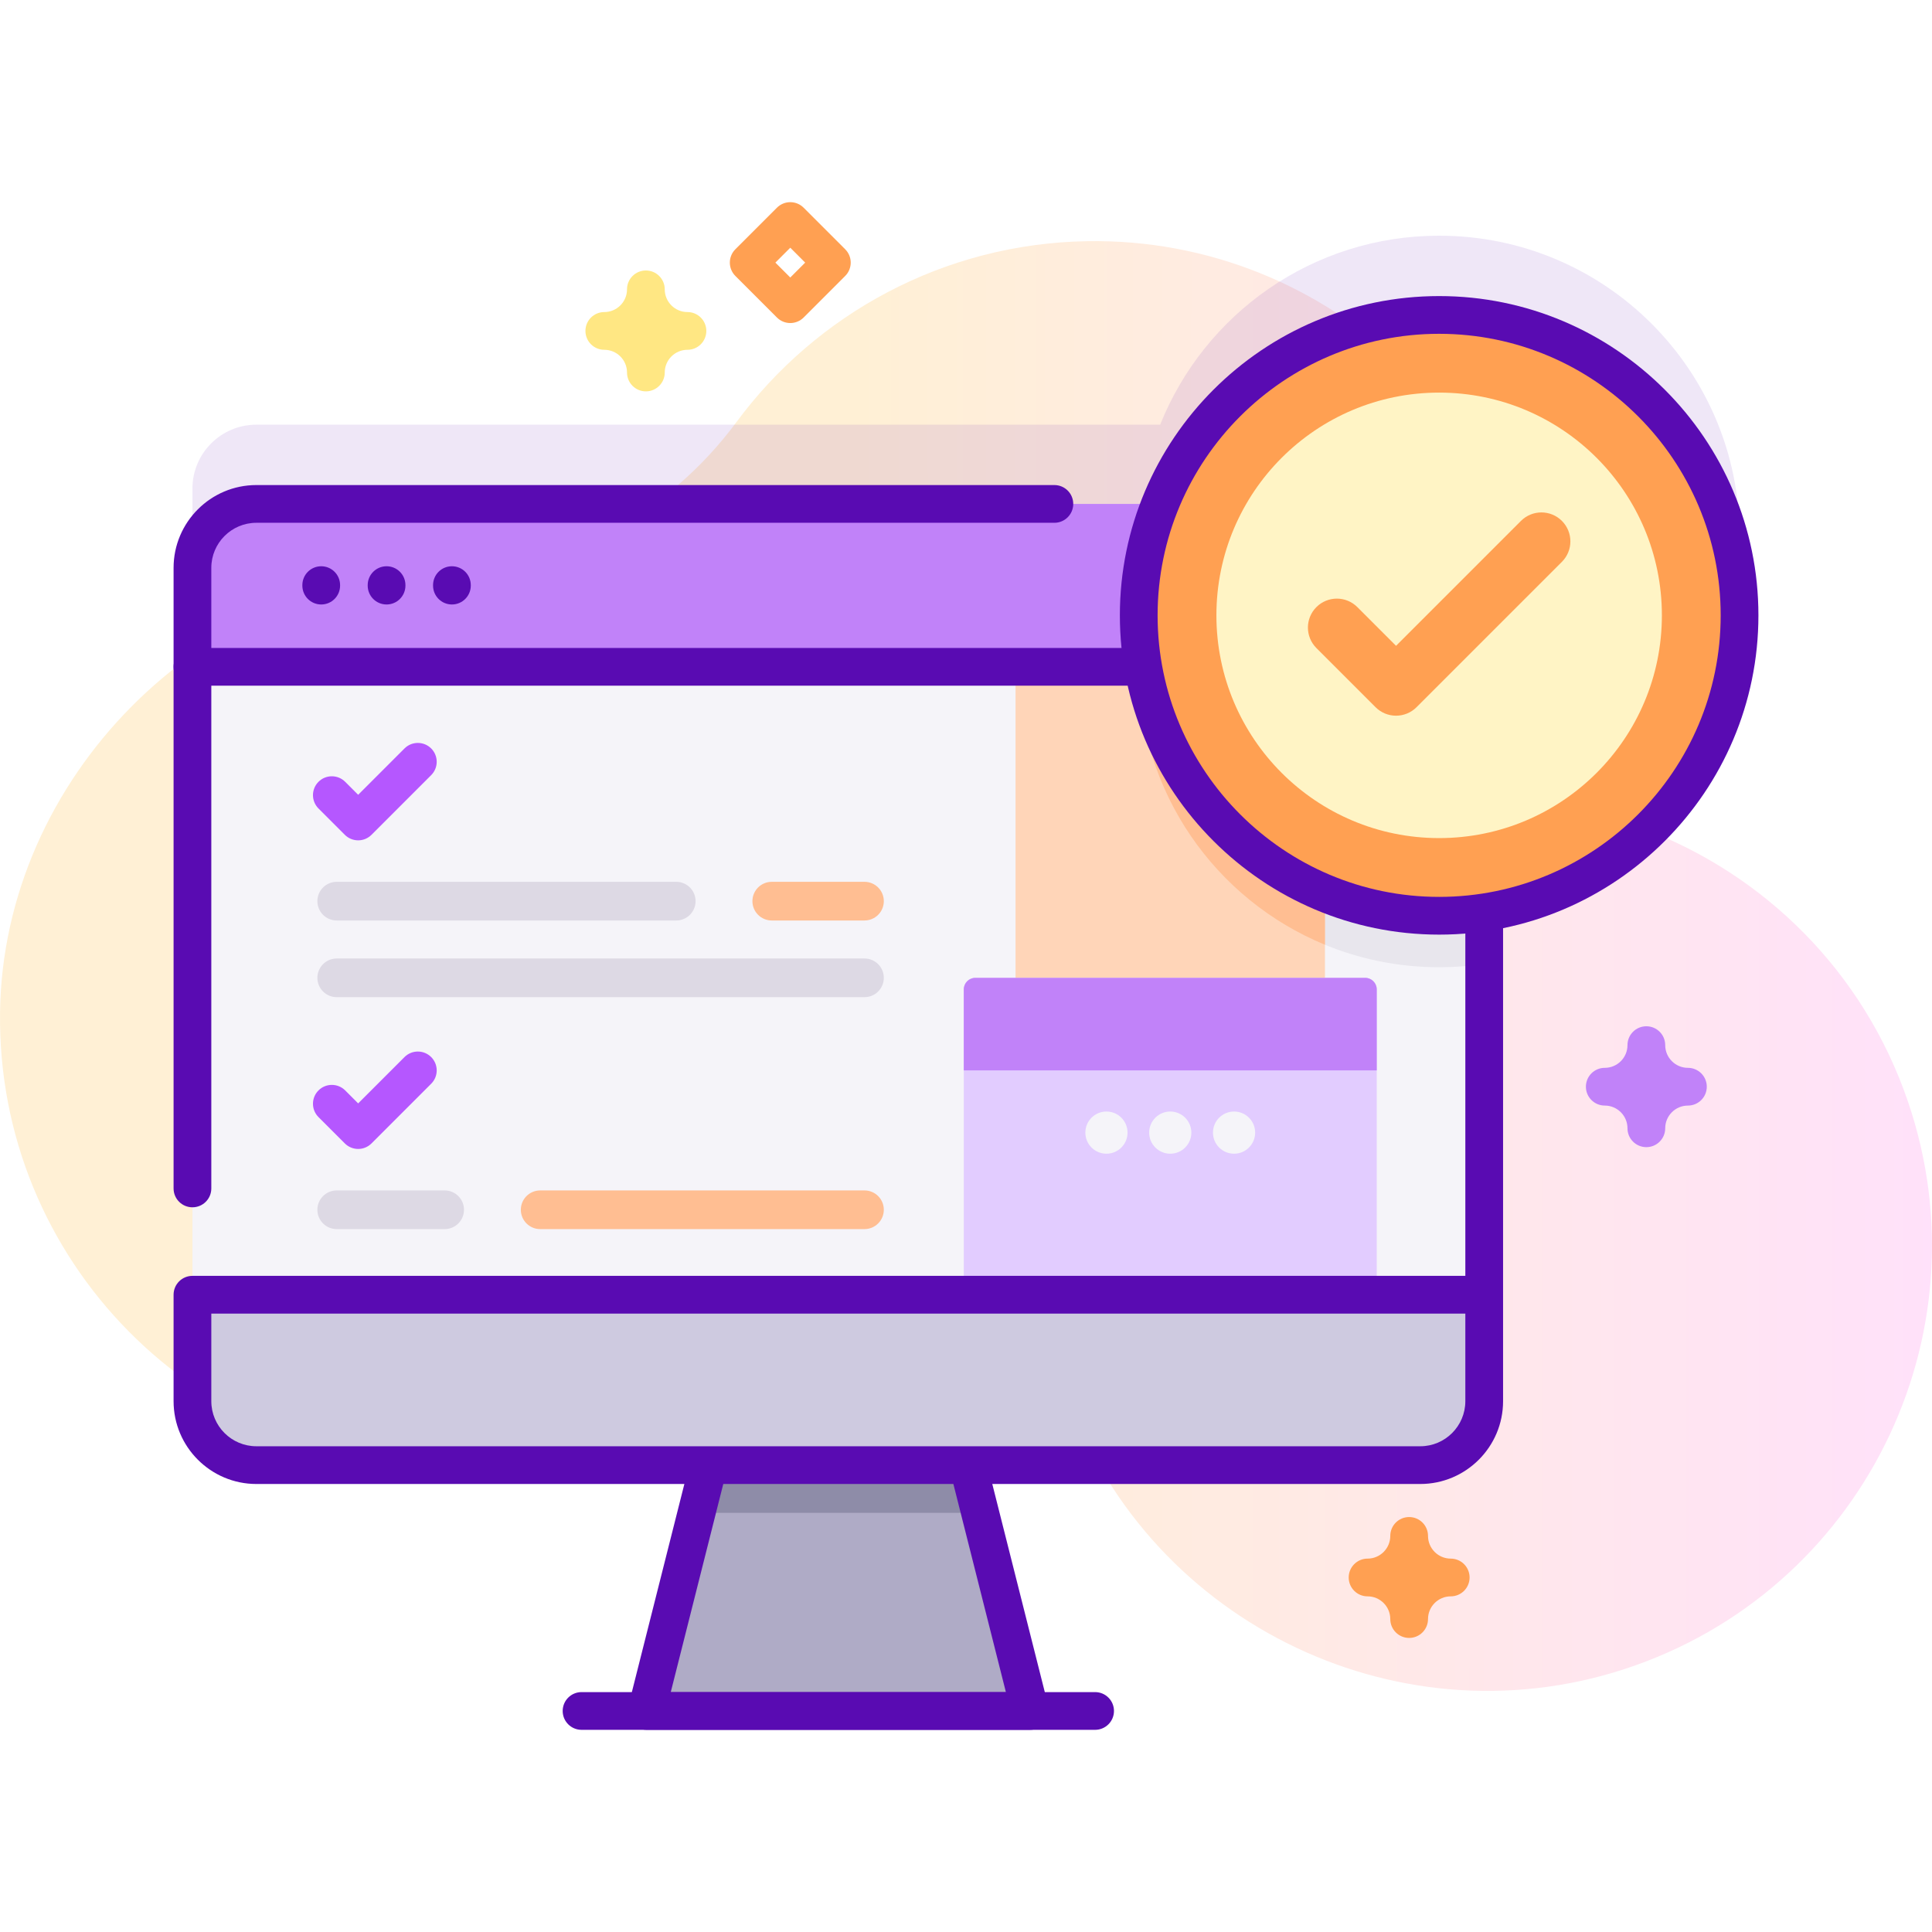
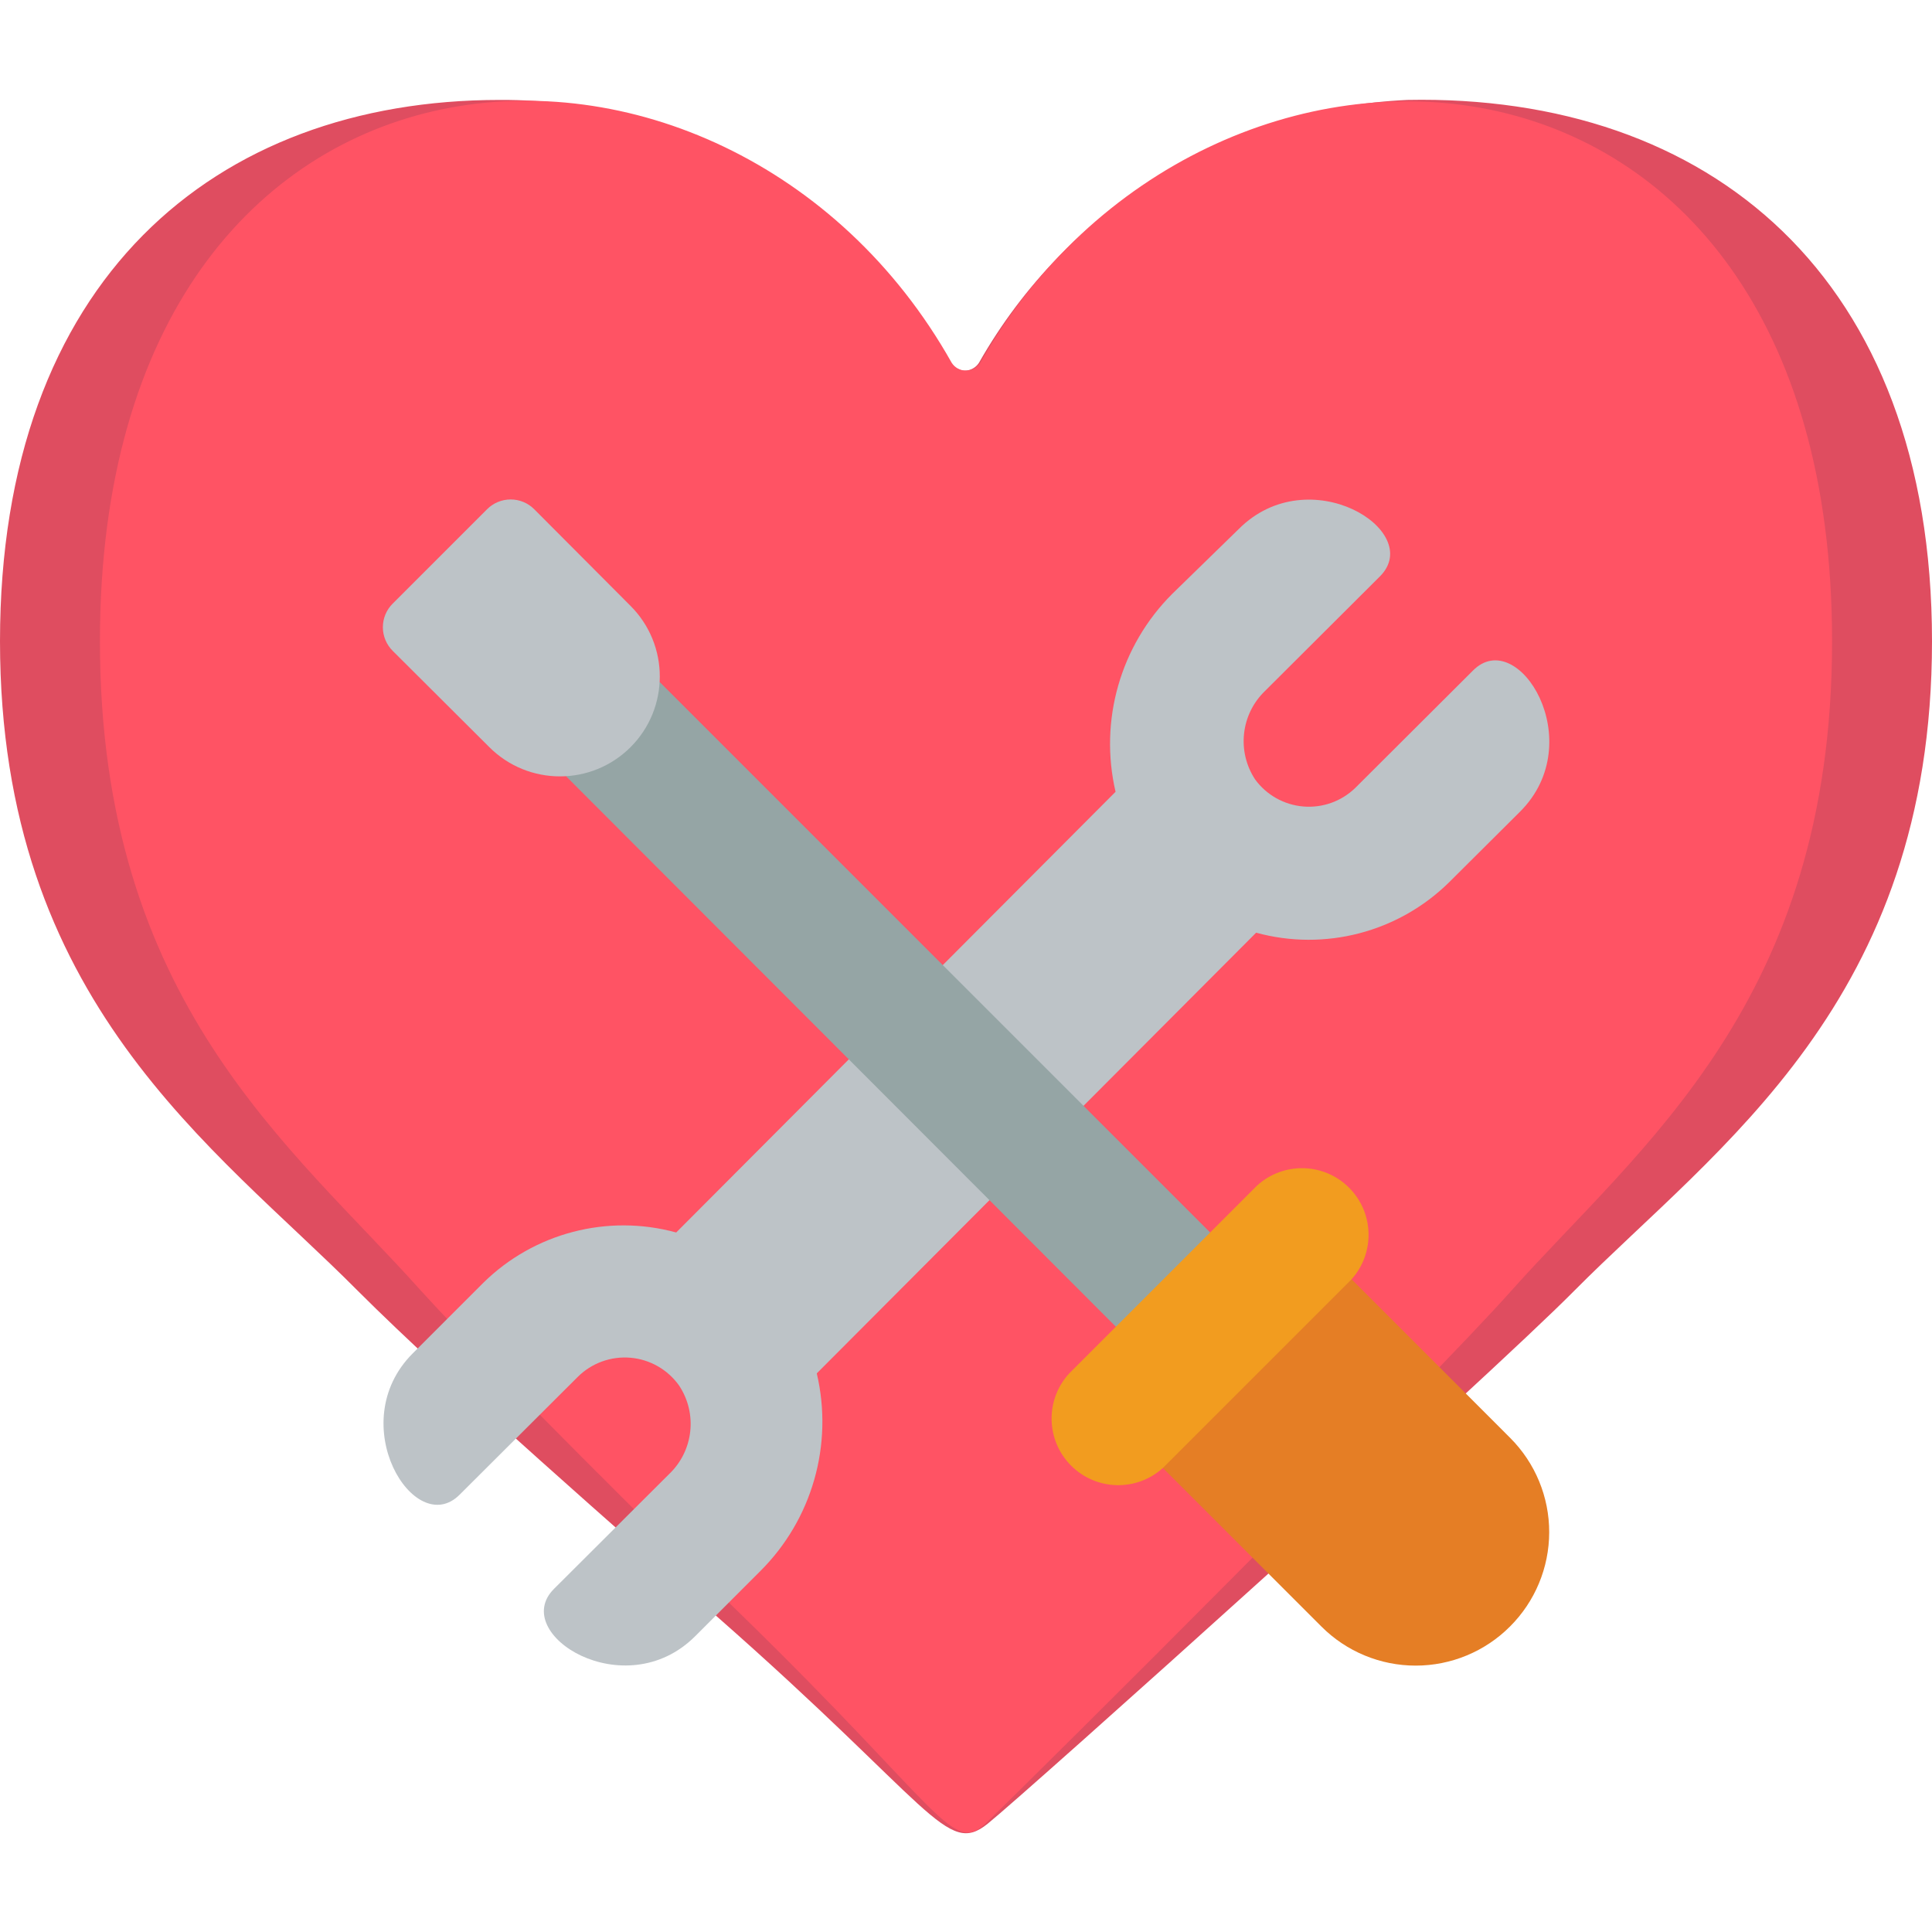
- <svg xmlns="http://www.w3.org/2000/svg" id="Capa_1" enable-background="new 0 0 512 512" height="512" viewBox="0 0 512 512" width="512">
-   <linearGradient id="SVGID_1_" gradientUnits="userSpaceOnUse" x1="225.816" x2="864.887" y1="256.003" y2="256.003">
-     <stop offset=".001" stop-color="#fff0d5" />
-     <stop offset=".511" stop-color="#ffdfff" />
-     <stop offset="1" stop-color="#d9ceff" />
-   </linearGradient>
-   <path d="m505.626 291.92c-11.826-34.61-38.138-60.16-69.852-72.202-16.43-6.239-27.346-21.856-27.587-39.429-.005-.384-.012-.769-.021-1.154-1.507-64.582-55.488-116.33-120.077-115.221-38.094.654-71.788 19.355-92.905 47.92-18.185 24.599-46.49 39.965-77.08 39.949-.898 0-1.797.009-2.7.029-61.917 1.354-114.567 54.478-115.393 116.404-.88 65.931 52.302 119.654 118.032 119.654 50.947 0 94.349-32.277 110.886-77.497 4.327-11.832 17.152-18.174 29.283-14.772.151.042.303.085.455.127 11.099 3.064 18.458 13.64 17.55 25.119-1.217 15.383.581 31.255 5.798 46.796 20.521 61.135 87.188 94.685 148.493 74.68 62.711-20.465 96.379-88.185 75.118-150.403z" fill="url(#SVGID_1_)" />
-   <path d="m461 142.074c0-43.968-35.643-79.612-79.612-79.612-33.531 0-62.199 20.74-73.931 50.082h-239.515c-9.357 0-16.942 7.585-16.942 16.941v220.846c0 9.357 7.585 16.942 16.942 16.942h308.447c9.357 0 16.942-7.585 16.942-16.942v-129.54c38.302-5.762 67.669-38.808 67.669-78.717z" fill="#590bb2" opacity=".1" />
-   <path d="m272.986 453.429h-101.642l13.247-52.516 7.079-28.052h60.99l7.079 28.052z" fill="#afabc6" />
-   <path d="m259.739 400.913h-75.148l7.079-28.052h60.99z" fill="#8e8ca8" />
-   <path d="m272.989 458.424h-101.648c-1.542 0-2.997-.711-3.944-1.927s-1.281-2.801-.903-4.296l15.997-63.397c.675-2.678 3.393-4.298 6.071-3.625 2.677.676 4.3 3.394 3.624 6.071l-14.427 57.174h88.813l-14.557-57.69c-.676-2.677.947-5.396 3.624-6.071 2.679-.673 5.396.947 6.071 3.625l16.127 63.914c.378 1.495.044 3.08-.903 4.296s-2.403 1.926-3.945 1.926z" fill="#590bb2" />
-   <path d="m376.389 388.273h-308.447c-9.357 0-16.942-7.585-16.942-16.941v-220.846c0-9.357 7.585-16.942 16.942-16.942h308.447c9.357 0 16.941 7.585 16.941 16.942v220.846c0 9.356-7.585 16.941-16.941 16.941z" fill="#f5f4f9" />
-   <path d="m393.327 150.482v104.954c-3.897.583-7.876.89-11.937.89-43.972 0-79.618-35.646-79.618-79.608 0-15.915 4.664-30.737 12.714-43.174h61.903c9.359-.001 16.938 7.589 16.938 16.938z" fill="#e8e6ed" />
-   <path d="m269.133 147.679h81.991v195.435h-81.991z" fill="#ffd5b8" />
-   <path d="m351.125 147.679v102.684c-28.967-11.906-49.352-40.402-49.352-73.645 0-10.249 1.933-20.038 5.462-29.039z" fill="#ffbe92" />
-   <path d="m364.852 343.116h-109.444v-80.913c0-1.695 1.374-3.069 3.069-3.069h103.308c1.695 0 3.069 1.374 3.069 3.069v80.913z" fill="#e2ccff" />
-   <path d="m364.852 283.668h-109.444v-21.464c0-1.695 1.374-3.069 3.069-3.069h103.308c1.695 0 3.069 1.374 3.069 3.069v21.464z" fill="#c182f9" />
-   <path d="m393.33 176.713v-26.227c0-9.357-7.585-16.942-16.941-16.942h-308.447c-9.356 0-16.942 7.585-16.942 16.942v26.227z" fill="#c182f9" />
-   <path d="m301.772 181.713h-250.772c-2.762 0-5-2.239-5-5s2.238-5 5-5h250.772c2.762 0 5 2.239 5 5s-2.238 5-5 5z" fill="#590bb2" />
-   <path d="m51 343.116v28.215c0 9.357 7.585 16.941 16.942 16.941h308.447c9.356 0 16.941-7.585 16.941-16.941v-28.215z" fill="#cecae0" />
-   <g fill="#590bb2">
-     <path d="m290.214 458.424h-136.097c-2.762 0-5-2.239-5-5s2.238-5 5-5h136.097c2.762 0 5 2.239 5 5s-2.238 5-5 5z" />
-     <path d="m85.127 160.194c-2.762 0-5-2.239-5-5v-.13c0-2.761 2.238-5 5-5s5 2.239 5 5v.13c0 2.761-2.238 5-5 5z" />
-     <path d="m102.445 160.194c-2.762 0-5-2.239-5-5v-.13c0-2.761 2.238-5 5-5s5 2.239 5 5v.13c0 2.761-2.238 5-5 5z" />
-     <path d="m119.764 160.194c-2.762 0-5-2.239-5-5v-.13c0-2.761 2.238-5 5-5s5 2.239 5 5v.13c0 2.761-2.239 5-5 5z" />
-     <path d="m376.389 393.273h-308.448c-12.098 0-21.941-9.843-21.941-21.942v-28.215c0-2.761 2.238-5 5-5h337.33v-94.178c0-2.761 2.238-5 5-5s5 2.239 5 5v127.393c0 12.099-9.843 21.942-21.941 21.942zm-320.389-45.157v23.215c0 6.585 5.356 11.942 11.941 11.942h308.447c6.585 0 11.941-5.357 11.941-11.942v-23.215z" />
-     <path d="m51 319.947c-2.762 0-5-2.239-5-5v-164.461c0-12.099 9.843-21.941 21.941-21.941h211.479c2.762 0 5 2.239 5 5s-2.238 5-5 5h-211.479c-6.585 0-11.941 5.357-11.941 11.941v164.461c0 2.761-2.238 5-5 5z" />
+ <svg xmlns="http://www.w3.org/2000/svg" height="512" viewBox="0 0 58 52" width="512">
+   <g id="025---Health-Repair" fill="none" transform="translate(0 -1)">
+     <path id="Shape" d="m58 17.25c0 10.83-6.44 15.17-10.74 19.5-2.59 2.62-16.37 15-17.61 16s-1.65-.53-8.16-6.25c-2.48-2.17-8-7-10.75-9.75-4.3-4.33-10.74-8.67-10.74-19.5s6.44-16.25 15-16.25c5.611-.031 10.794 2.992 13.53 7.89.094.147.256.236.43.236s.336-.089.43-.236c2.647-4.665 7.503-7.644 12.86-7.89 9.05-.18 15.75 5.29 15.75 16.25z" fill="#df4d60" />
+     <path id="Shape" d="m55 17.25c0 10.83-5.77 15.17-9.63 19.5-2.47 2.78-14.15 14.43-15.79 16-1 .92-1.32-.42-7.31-6.26-2.25-2.19-7.13-7-9.64-9.75-3.86-4.32-9.63-8.66-9.63-19.49 0-19.44 18.83-20.35 25.57-8.36.094.147.256.236.43.236s.336-.089.43-.236c6.7-11.89 25.57-11.16 25.57 8.36z" fill="#ff5364" />
+     <path id="Shape" d="m37.71 26-13.19 13.23c.504 2.141-.14 4.39-1.7 5.94l-1.95 1.95c-2.11 2.11-5.59-.07-4.24-1.42l3.46-3.45c.728-.695.854-1.81.3-2.65-.34-.482-.876-.79-1.464-.84s-1.169.162-1.586.58l-3.54 3.53c-1.35 1.36-3.51-2.14-1.41-4.24l2.12-2.12c1.523-1.498 3.729-2.074 5.79-1.51l13.19-13.23c-.498-2.141.145-4.387 1.7-5.94l2-1.95c2.11-2.11 5.59.06 4.24 1.42l-3.46 3.45c-.721.699-.842 1.812-.29 2.65.341.466.866.761 1.441.811s1.143-.151 1.559-.551l3.54-3.53c1.35-1.36 3.52 2.14 1.41 4.24l-2.13 2.12c-1.523 1.498-3.729 2.074-5.79 1.51z" fill="#bdc3c7" />
+     <path id="Shape" d="m45.33 46.83c-.75.751-1.768 1.173-2.83 1.173s-2.08-.422-2.83-1.173l-4.76-4.76 2.09-3.58 3.58-2.08 4.76 4.76c.75.752 1.17 1.77 1.168 2.832s-.426 2.079-1.178 2.828z" fill="#e57e25" />
+     <path id="Shape" d="m17 21.31 16.5 16.52 2.23-.73.6-2.1-16.52-16.52-2.2.69z" fill="#95a5a5" />
+     <path id="Shape" d="m40.57 36.41-5.66 5.66c-.791.715-2.004.683-2.757-.073-.753-.755-.78-1.968-.063-2.757l5.65-5.65c.789-.717 2.002-.69 2.757.063.755.753.787 1.966.073 2.757z" fill="#f29c1f" />
+     <path id="Shape" d="m18.93 20.43c-1.171 1.17-3.069 1.17-4.24 0l-2.9-2.89c-.189-.188-.296-.443-.296-.71s.106-.522.296-.71l2.83-2.83c.188-.189.443-.296.71-.296s.522.106.71.296l2.89 2.9c1.17 1.171 1.17 3.069 0 4.24z" fill="#bdc3c7" />
  </g>
-   <circle cx="381.388" cy="163.074" fill="#ffa052" r="79.612" />
-   <path d="m381.389 247.685c-46.655 0-84.612-37.957-84.612-84.612s37.957-84.611 84.612-84.611 84.611 37.957 84.611 84.611c0 46.656-37.956 84.612-84.611 84.612zm0-159.223c-41.142 0-74.612 33.471-74.612 74.611 0 41.141 33.471 74.612 74.612 74.612s74.611-33.471 74.611-74.612c0-41.14-33.471-74.611-74.611-74.611z" fill="#590bb2" />
-   <circle cx="381.388" cy="163.074" fill="#fff4c5" r="59.029" />
-   <path d="m369.967 189.668c-2.035 0-3.986-.808-5.425-2.247l-15.683-15.684c-2.996-2.996-2.996-7.853 0-10.849 2.998-2.997 7.854-2.996 10.85 0l10.258 10.259 33.103-33.103c2.998-2.996 7.854-2.996 10.85 0s2.996 7.853 0 10.849l-38.528 38.527c-1.44 1.44-3.391 2.248-5.425 2.248z" fill="#ffa052" />
-   <path d="m179.212 243.938h-89.98c-2.829 0-5.123-2.294-5.123-5.123s2.293-5.123 5.123-5.123h89.981c2.829 0 5.123 2.294 5.123 5.123-.001 2.829-2.294 5.123-5.124 5.123z" fill="#ddd9e4" />
-   <path d="m229.098 243.938h-24.577c-2.829 0-5.123-2.294-5.123-5.123s2.293-5.123 5.123-5.123h24.577c2.829 0 5.123 2.294 5.123 5.123s-2.293 5.123-5.123 5.123z" fill="#ffbe92" />
-   <path d="m229.098 264.258h-139.866c-2.829 0-5.123-2.294-5.123-5.123s2.293-5.123 5.123-5.123h139.866c2.829 0 5.123 2.294 5.123 5.123s-2.293 5.123-5.123 5.123z" fill="#ddd9e4" />
-   <path d="m94.918 222.699c-1.326 0-2.598-.527-3.535-1.464l-6.978-6.978c-1.953-1.953-1.953-5.119 0-7.071 1.951-1.952 5.119-1.952 7.07 0l3.442 3.442 12.28-12.28c1.951-1.952 5.119-1.952 7.07 0 1.953 1.953 1.953 5.119 0 7.071l-15.815 15.816c-.936.937-2.208 1.464-3.534 1.464z" fill="#b557ff" />
-   <path d="m117.841 325.723h-28.61c-2.829 0-5.123-2.294-5.123-5.123s2.293-5.123 5.123-5.123h28.61c2.829 0 5.123 2.294 5.123 5.123s-2.293 5.123-5.123 5.123z" fill="#ddd9e4" />
-   <path d="m229.098 325.723h-85.948c-2.829 0-5.123-2.294-5.123-5.123s2.293-5.123 5.123-5.123h85.948c2.829 0 5.123 2.294 5.123 5.123s-2.293 5.123-5.123 5.123z" fill="#ffbe92" />
-   <path d="m94.918 304.484c-1.326 0-2.598-.527-3.536-1.464l-6.978-6.978c-1.952-1.953-1.952-5.119.001-7.071 1.951-1.952 5.118-1.952 7.071 0l3.441 3.442 12.28-12.28c1.951-1.952 5.119-1.952 7.07 0 1.953 1.953 1.953 5.119 0 7.071l-15.814 15.816c-.937.937-2.209 1.464-3.535 1.464z" fill="#b557ff" />
-   <path d="m209.433 85.612c-1.326 0-2.598-.527-3.535-1.464l-11.019-11.018c-.938-.938-1.465-2.209-1.465-3.536s.526-2.598 1.465-3.536l11.019-11.018c.938-.938 2.209-1.464 3.535-1.464 1.326 0 2.598.527 3.535 1.464l11.018 11.018c1.953 1.953 1.953 5.119 0 7.071l-11.018 11.018c-.938.938-2.209 1.465-3.535 1.465zm-3.948-16.018 3.947 3.947 3.946-3.947-3.946-3.947z" fill="#ffa052" />
-   <path d="m436.299 304.007c-2.762 0-5-2.239-5-5 0-3.318-2.7-6.018-6.019-6.018-2.762 0-5-2.239-5-5s2.238-5 5-5c3.318 0 6.019-2.7 6.019-6.018 0-2.761 2.238-5 5-5s5 2.239 5 5c0 3.318 2.699 6.018 6.018 6.018 2.762 0 5 2.239 5 5s-2.238 5-5 5c-3.318 0-6.018 2.7-6.018 6.018 0 2.761-2.238 5-5 5z" fill="#c182f9" />
-   <path d="m171.165 103.717c-2.762 0-5-2.239-5-5 0-3.318-2.699-6.018-6.018-6.018-2.762 0-5-2.239-5-5s2.238-5 5-5c3.318 0 6.018-2.7 6.018-6.018 0-2.761 2.238-5 5-5s5 2.239 5 5c0 3.318 2.699 6.018 6.018 6.018 2.762 0 5 2.239 5 5s-2.238 5-5 5c-3.318 0-6.018 2.7-6.018 6.018 0 2.761-2.238 5-5 5z" fill="#ffe783" />
-   <path d="m373.439 434.068c-2.762 0-5-2.239-5-5 0-3.318-2.7-6.018-6.019-6.018-2.762 0-5-2.239-5-5s2.238-5 5-5c3.318 0 6.019-2.7 6.019-6.018 0-2.761 2.238-5 5-5s5 2.239 5 5c0 3.318 2.699 6.018 6.018 6.018 2.762 0 5 2.239 5 5s-2.238 5-5 5c-3.318 0-6.018 2.7-6.018 6.018 0 2.761-2.238 5-5 5z" fill="#ffa052" />
-   <circle cx="327.04" cy="300.156" fill="#f5f4f9" r="5.59" />
-   <circle cx="310.13" cy="300.156" fill="#f5f4f9" r="5.59" />
-   <circle cx="293.22" cy="300.156" fill="#f5f4f9" r="5.59" />
</svg>
